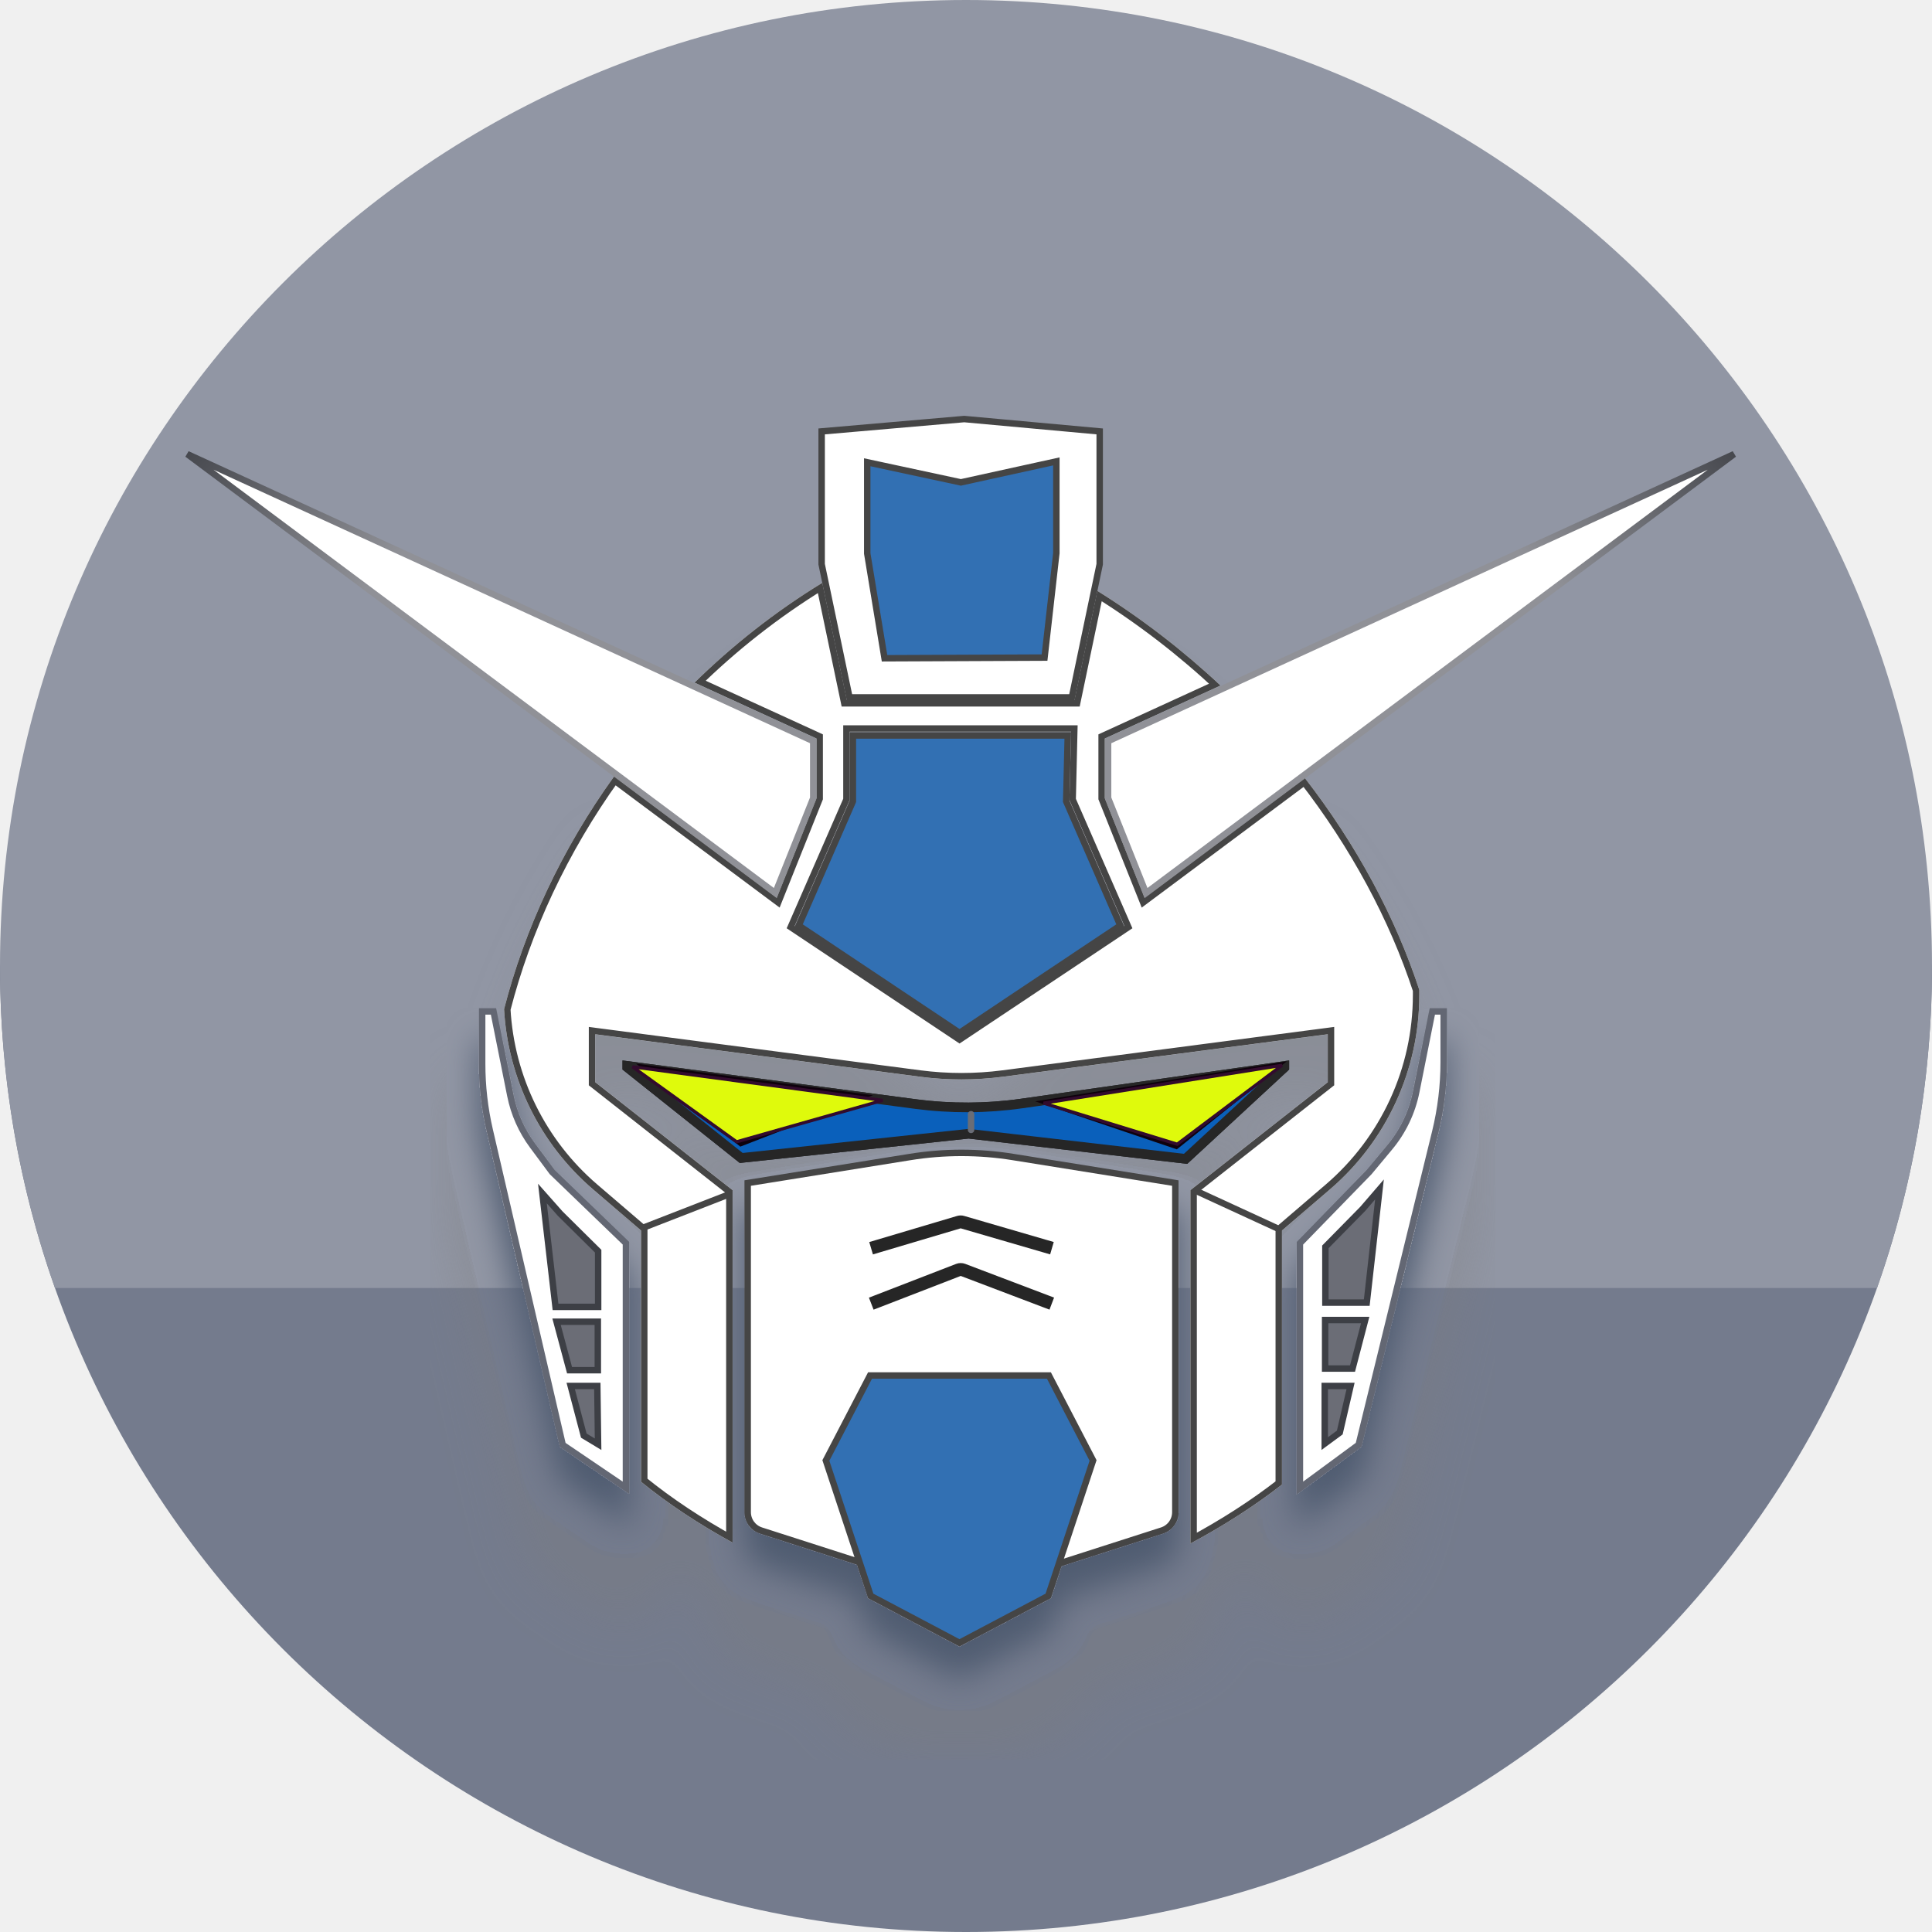
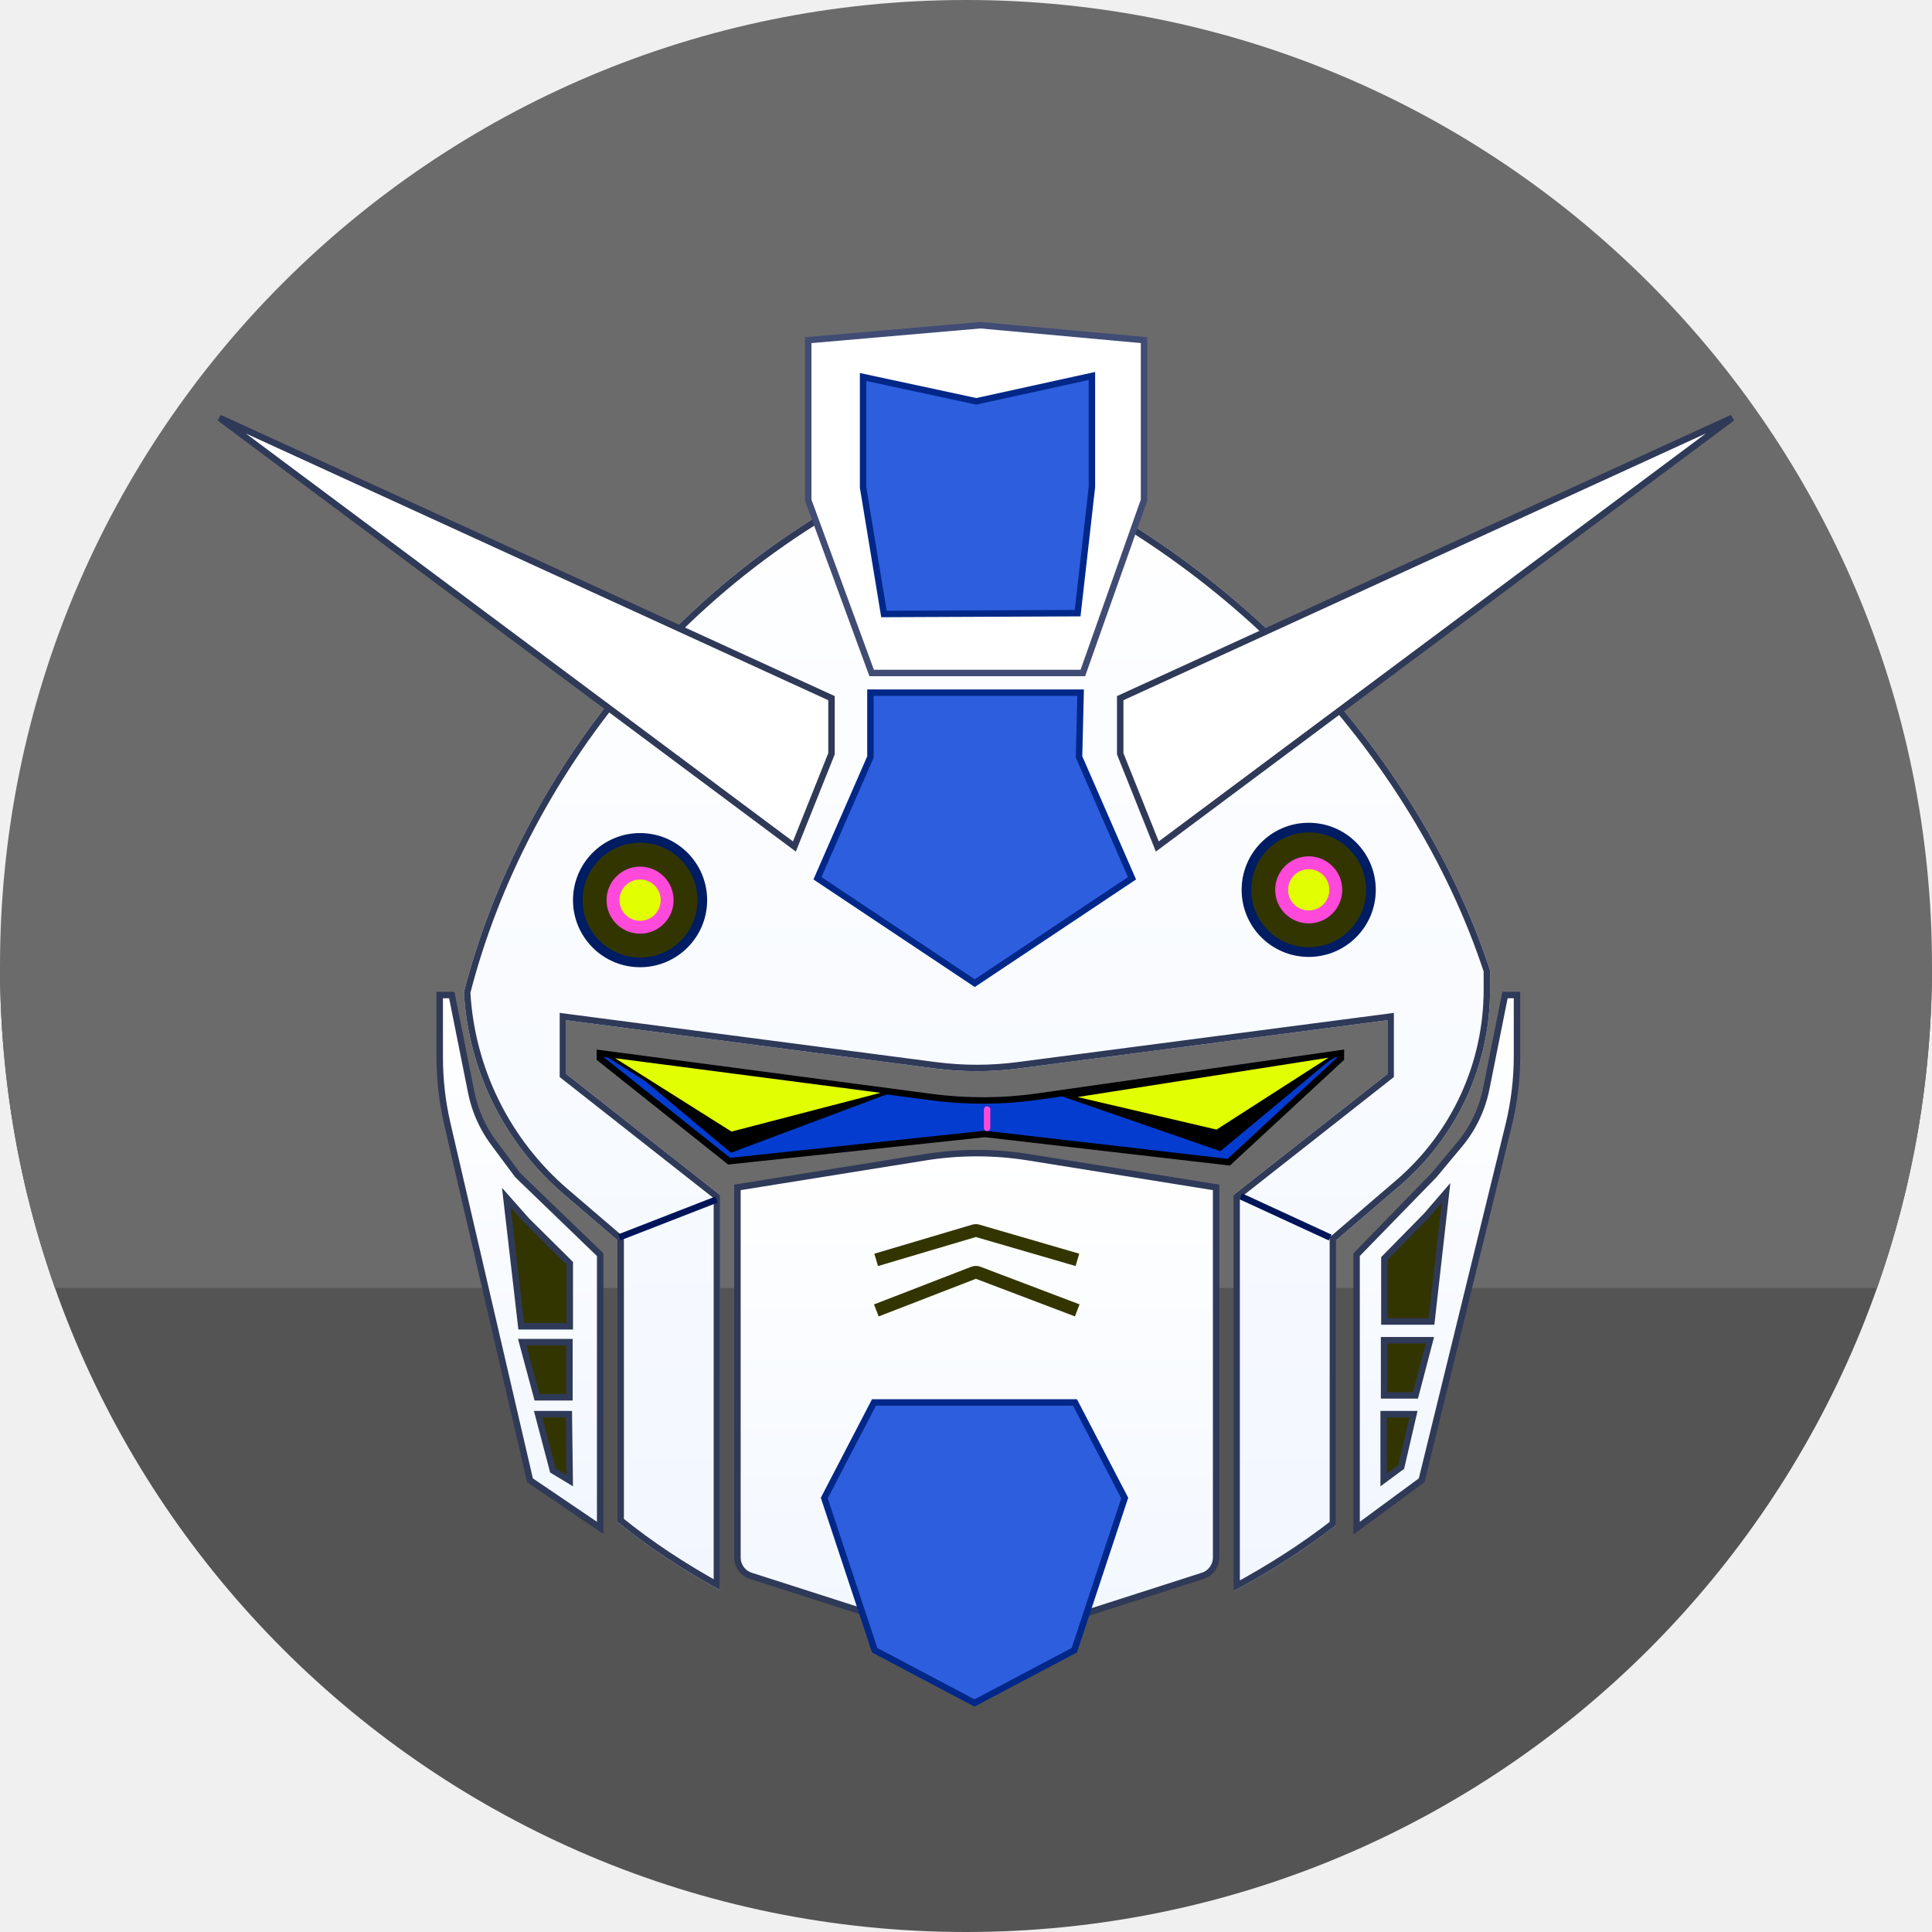
<svg xmlns="http://www.w3.org/2000/svg" width="60" height="60" viewBox="0 0 60 60" fill="none">
-   <g clip-path="url(#clip0_1900_2)">
-     <path fill-rule="evenodd" clip-rule="evenodd" d="M30 60C46.569 60 60 46.569 60 30H0C0 46.569 13.431 60 30 60Z" fill="#747B8D" />
-     <path fill-rule="evenodd" clip-rule="evenodd" d="M58.293 40C59.398 36.872 60 33.506 60 30C60 13.431 46.569 0 30 0C13.431 0 0 13.431 0 30C0 33.506 0.602 36.872 1.707 40H58.293Z" fill="#9196A4" />
-     <g filter="url(#filter0_d_1900_2)">
-       <g filter="url(#filter1_d_1900_2)">
-         <path d="M23.305 36.727L23.22 36.741V36.826V46.961C23.22 47.222 23.389 47.453 23.637 47.532L29.83 49.521L29.861 49.53L29.891 49.521L36.084 47.532C36.333 47.453 36.501 47.222 36.501 46.961V36.826V36.741L36.417 36.727L31.462 35.932C30.401 35.761 29.32 35.761 28.26 35.932L23.305 36.727Z" fill="white" stroke="#454545" stroke-width="0.2" />
-         <path d="M32.575 42.717L33.946 45.356L32.553 49.562L29.797 51.019L27.041 49.562L25.648 45.356L27.02 42.717L29.797 42.717L32.575 42.717Z" fill="#3270B3" stroke="#454545" stroke-width="0.2" />
-         <path d="M27.244 38.708L29.778 37.955C29.815 37.944 29.854 37.944 29.891 37.955L32.477 38.708" stroke="#262626" stroke-width="0.4" stroke-linecap="square" />
-         <path d="M27.244 40.414L29.763 39.439C29.809 39.421 29.86 39.421 29.906 39.438L32.477 40.414" stroke="#262626" stroke-width="0.4" stroke-linecap="square" />
-         <path d="M19.439 38.651V38.609L19.409 38.579L17.149 36.4L16.543 35.584C16.199 35.121 15.962 34.588 15.849 34.023L15.342 31.491L15.326 31.411H15.244H15.074H14.974V31.511V33.04C14.974 33.732 15.053 34.422 15.209 35.096L17.467 44.833L17.476 44.871L17.508 44.893L19.283 46.096L19.439 46.202V46.013V38.651Z" fill="white" stroke="#636773" stroke-width="0.2" />
-         <path d="M17.688 42.553L17.284 41.047H18.566V42.553H17.688Z" fill="#6B6D76" stroke="#3D3F45" stroke-width="0.2" />
-         <path d="M17.391 37.682L17.391 37.682L17.395 37.687L18 38.286L18.576 38.856V40.587H17.252L16.845 37.066L17.391 37.682Z" fill="#6B6D76" stroke="#3D3F45" stroke-width="0.2" />
-         <path d="M18.13 44.584L17.724 43.042H18.55L18.574 44.852L18.13 44.584Z" fill="#6B6D76" stroke="#3D3F45" stroke-width="0.2" />
-         <path d="M40.37 38.651V38.611L40.398 38.582L42.521 36.399L43.154 35.639C43.571 35.14 43.856 34.544 43.983 33.907L44.466 31.491L44.483 31.411H44.565H44.735H44.835V31.511V32.984C44.835 33.713 44.747 34.44 44.574 35.149L42.202 44.834L42.193 44.869L42.164 44.89L40.529 46.094L40.37 46.211V46.013V38.651Z" fill="white" stroke="#636773" stroke-width="0.2" />
-         <path d="M42.004 42.501L42.397 40.995H41.153V42.501H42.004Z" fill="#6B6D76" stroke="#3D3F45" stroke-width="0.2" />
-         <path d="M42.316 37.548L42.316 37.548L42.312 37.552L41.161 38.722V40.453H42.446L42.841 36.939L42.316 37.548Z" fill="#6B6D76" stroke="#3D3F45" stroke-width="0.2" />
-         <path d="M41.608 44.488L41.943 43.042H41.141V44.832L41.608 44.488Z" fill="#6B6D76" stroke="#3D3F45" stroke-width="0.2" />
-       </g>
-       <circle cx="20.56" cy="28.664" r="2.014" fill="#545B67" />
-       <circle cx="20.509" cy="28.613" r="0.882" fill="#FFEB3B" stroke="#1F1F1F" stroke-width="0.2" />
-       <circle cx="39.054" cy="28.508" r="1.858" fill="#545B67" />
-       <circle cx="39.054" cy="28.508" r="0.829" fill="#FFEB3B" stroke="#262626" stroke-width="0.2" />
-       <mask id="path-19-inside-1_1900_2" fill="white">
-         <path fill-rule="evenodd" clip-rule="evenodd" d="M21.568 21.2C22.741 20.049 24.066 19 25.538 18.099L26.301 21.742H33.368L34.078 18.349C35.471 19.217 36.75 20.209 37.905 21.29L34.312 22.935V24.786L35.546 27.87L40.522 24.161C42.13 26.234 43.337 28.486 44.078 30.742V30.903C44.078 33.223 43.064 35.428 41.302 36.938L39.813 38.215V45.527V46.105C38.968 46.763 38.02 47.373 36.969 47.936V36.962L41.235 33.608V32.12L31.157 33.438C30.296 33.551 29.424 33.551 28.563 33.438L18.486 32.12V33.608L22.751 36.962V47.908C21.693 47.328 20.745 46.699 19.908 46.019V45.526V38.214L18.418 36.937C16.768 35.522 15.774 33.498 15.654 31.341C16.289 28.867 17.439 26.378 19.075 24.107L24.123 27.87L25.356 24.786V22.935L21.568 21.2ZM33.263 22.724L29.799 22.724L26.387 22.724V24.847L24.681 28.755L29.799 32.167L34.918 28.755L33.212 24.847L33.263 22.724Z" />
-       </mask>
-       <path fill-rule="evenodd" clip-rule="evenodd" d="M21.568 21.2C22.741 20.049 24.066 19 25.538 18.099L26.301 21.742H33.368L34.078 18.349C35.471 19.217 36.75 20.209 37.905 21.29L34.312 22.935V24.786L35.546 27.87L40.522 24.161C42.13 26.234 43.337 28.486 44.078 30.742V30.903C44.078 33.223 43.064 35.428 41.302 36.938L39.813 38.215V45.527V46.105C38.968 46.763 38.02 47.373 36.969 47.936V36.962L41.235 33.608V32.12L31.157 33.438C30.296 33.551 29.424 33.551 28.563 33.438L18.486 32.12V33.608L22.751 36.962V47.908C21.693 47.328 20.745 46.699 19.908 46.019V45.526V38.214L18.418 36.937C16.768 35.522 15.774 33.498 15.654 31.341C16.289 28.867 17.439 26.378 19.075 24.107L24.123 27.87L25.356 24.786V22.935L21.568 21.2ZM33.263 22.724L29.799 22.724L26.387 22.724V24.847L24.681 28.755L29.799 32.167L34.918 28.755L33.212 24.847L33.263 22.724Z" fill="white" />
-       <path d="M25.538 18.099L25.734 18.058L25.676 17.78L25.434 17.928L25.538 18.099ZM21.568 21.2L21.428 21.058L21.221 21.261L21.485 21.382L21.568 21.2ZM26.301 21.742L26.105 21.783L26.138 21.942H26.301V21.742ZM33.368 21.742V21.942H33.531L33.564 21.783L33.368 21.742ZM34.078 18.349L34.184 18.18L33.941 18.028L33.883 18.308L34.078 18.349ZM37.905 21.29L37.988 21.472L38.259 21.348L38.041 21.144L37.905 21.29ZM34.312 22.935L34.229 22.753L34.112 22.807V22.935H34.312ZM34.312 24.786H34.112V24.824L34.127 24.86L34.312 24.786ZM35.546 27.87L35.361 27.945L35.457 28.186L35.666 28.03L35.546 27.87ZM40.522 24.161L40.68 24.038L40.559 23.883L40.402 24L40.522 24.161ZM44.078 30.742H44.278V30.71L44.268 30.679L44.078 30.742ZM41.302 36.938L41.433 37.09L41.433 37.09L41.302 36.938ZM39.813 38.215L39.683 38.063L39.613 38.123V38.215H39.813ZM39.813 46.105L39.936 46.263L40.013 46.203V46.105H39.813ZM36.969 47.936H36.769V48.27L37.064 48.112L36.969 47.936ZM36.969 36.962L36.846 36.805L36.769 36.865V36.962H36.969ZM41.235 33.608L41.358 33.765L41.435 33.705V33.608H41.235ZM41.235 32.12H41.435V31.892L41.209 31.922L41.235 32.12ZM31.157 33.438L31.131 33.24L31.131 33.24L31.157 33.438ZM28.563 33.438L28.537 33.636L28.537 33.636L28.563 33.438ZM18.486 32.12L18.512 31.922L18.286 31.892V32.12H18.486ZM18.486 33.608H18.286V33.705L18.362 33.765L18.486 33.608ZM22.751 36.962H22.951V36.865L22.875 36.805L22.751 36.962ZM22.751 47.908L22.655 48.083L22.951 48.246V47.908H22.751ZM19.908 46.019H19.708V46.114L19.782 46.174L19.908 46.019ZM19.908 38.214H20.108V38.121L20.038 38.062L19.908 38.214ZM18.418 36.937L18.288 37.089L18.288 37.089L18.418 36.937ZM15.654 31.341L15.46 31.291L15.453 31.321L15.455 31.352L15.654 31.341ZM19.075 24.107L19.194 23.946L19.031 23.825L18.912 23.99L19.075 24.107ZM24.123 27.87L24.003 28.03L24.212 28.186L24.308 27.945L24.123 27.87ZM25.356 24.786L25.542 24.86L25.556 24.824V24.786H25.356ZM25.356 22.935H25.556V22.807L25.44 22.753L25.356 22.935ZM29.799 22.724L29.799 22.924L29.799 22.924L29.799 22.724ZM33.263 22.724L33.462 22.729L33.467 22.524L33.263 22.524L33.263 22.724ZM26.387 22.724L26.387 22.524L26.187 22.524V22.724H26.387ZM26.387 24.847L26.57 24.927L26.587 24.889V24.847H26.387ZM24.681 28.755L24.498 28.675L24.431 28.828L24.57 28.921L24.681 28.755ZM29.799 32.167L29.689 32.334L29.799 32.408L29.91 32.334L29.799 32.167ZM34.918 28.755L35.029 28.921L35.168 28.828L35.101 28.675L34.918 28.755ZM33.212 24.847L33.012 24.842L33.011 24.886L33.029 24.927L33.212 24.847ZM25.434 17.928C23.948 18.838 22.611 19.896 21.428 21.058L21.708 21.343C22.87 20.201 24.183 19.163 25.642 18.269L25.434 17.928ZM26.496 21.701L25.734 18.058L25.342 18.14L26.105 21.783L26.496 21.701ZM33.368 21.542H26.301V21.942H33.368V21.542ZM33.883 18.308L33.172 21.701L33.564 21.783L34.274 18.39L33.883 18.308ZM38.041 21.144C36.878 20.054 35.588 19.054 34.184 18.18L33.972 18.519C35.353 19.379 36.623 20.363 37.768 21.436L38.041 21.144ZM34.396 23.117L37.988 21.472L37.821 21.108L34.229 22.753L34.396 23.117ZM34.513 24.786V22.935H34.112V24.786H34.513ZM35.732 27.796L34.498 24.712L34.127 24.86L35.361 27.945L35.732 27.796ZM40.402 24L35.427 27.71L35.666 28.03L40.641 24.321L40.402 24ZM44.268 30.679C43.52 28.401 42.301 26.128 40.68 24.038L40.364 24.283C41.959 26.34 43.155 28.572 43.888 30.804L44.268 30.679ZM44.278 30.903V30.742H43.878V30.903H44.278ZM41.433 37.09C43.239 35.542 44.278 33.282 44.278 30.903H43.878C43.878 33.165 42.89 35.314 41.172 36.786L41.433 37.09ZM39.943 38.367L41.433 37.09L41.172 36.786L39.683 38.063L39.943 38.367ZM40.013 45.527V38.215H39.613V45.527H40.013ZM40.013 46.105V45.527H39.613V46.105H40.013ZM37.064 48.112C38.123 47.545 39.081 46.929 39.936 46.263L39.69 45.947C38.855 46.598 37.917 47.202 36.875 47.76L37.064 48.112ZM36.769 36.962V47.936H37.169V36.962H36.769ZM41.111 33.45L36.846 36.805L37.093 37.119L41.358 33.765L41.111 33.45ZM41.035 32.12V33.608H41.435V32.12H41.035ZM31.183 33.636L41.261 32.318L41.209 31.922L31.131 33.24L31.183 33.636ZM28.537 33.636C29.416 33.751 30.305 33.751 31.183 33.636L31.131 33.24C30.287 33.35 29.433 33.35 28.589 33.24L28.537 33.636ZM18.46 32.318L28.537 33.636L28.589 33.24L18.512 31.922L18.46 32.318ZM18.686 33.608V32.12H18.286V33.608H18.686ZM22.875 36.805L18.609 33.45L18.362 33.765L22.628 37.119L22.875 36.805ZM22.951 47.908V36.962H22.551V47.908H22.951ZM19.782 46.174C20.629 46.863 21.587 47.499 22.655 48.083L22.847 47.733C21.798 47.158 20.861 46.535 20.034 45.864L19.782 46.174ZM19.708 45.526V46.019H20.108V45.526H19.708ZM19.708 38.214V45.526H20.108V38.214H19.708ZM18.288 37.089L19.777 38.365L20.038 38.062L18.548 36.785L18.288 37.089ZM15.455 31.352C15.577 33.564 16.596 35.639 18.288 37.089L18.548 36.785C16.939 35.406 15.97 33.433 15.854 31.33L15.455 31.352ZM18.912 23.99C17.262 26.281 16.102 28.793 15.46 31.291L15.848 31.391C16.477 28.942 17.616 26.475 19.237 24.223L18.912 23.99ZM24.242 27.71L19.194 23.946L18.955 24.267L24.003 28.03L24.242 27.71ZM25.171 24.712L23.937 27.796L24.308 27.945L25.542 24.86L25.171 24.712ZM25.156 22.935V24.786H25.556V22.935H25.156ZM21.485 21.382L25.273 23.117L25.44 22.753L21.651 21.019L21.485 21.382ZM29.799 22.924L33.263 22.924L33.263 22.524L29.799 22.524L29.799 22.924ZM26.387 22.924L29.799 22.924L29.799 22.524L26.387 22.524L26.387 22.924ZM26.587 24.847V22.724H26.187V24.847H26.587ZM24.864 28.835L26.57 24.927L26.204 24.767L24.498 28.675L24.864 28.835ZM29.91 32.001L24.792 28.589L24.57 28.921L29.689 32.334L29.91 32.001ZM34.807 28.589L29.689 32.001L29.91 32.334L35.029 28.921L34.807 28.589ZM33.029 24.927L34.735 28.835L35.101 28.675L33.395 24.767L33.029 24.927ZM33.063 22.719L33.012 24.842L33.412 24.852L33.462 22.729L33.063 22.719Z" fill="#454545" mask="url(#path-19-inside-1_1900_2)" />
-       <path d="M30.095 35.26L30.083 35.259L30.072 35.26L23.004 36.014L19.431 33.169V33.047L28.433 34.237C29.528 34.382 30.638 34.376 31.731 34.22L39.936 33.048L39.936 33.173L36.837 36.041L30.095 35.26Z" fill="#1B58F5" stroke="#262626" stroke-width="0.2" />
-       <path d="M19.75 33.031L27.112 34.012L22.991 35.61L19.75 33.031Z" fill="#262626" />
-       <path d="M39.962 32.961L32.147 34.203L36.548 35.694L39.962 32.961Z" fill="#262626" />
-       <path d="M22.875 35.439L19.644 33.11L27.411 34.152L22.875 35.439Z" fill="#FFEB3B" stroke="black" stroke-width="0.1" />
-       <path d="M36.559 35.534L39.814 33.084L32.411 34.26L36.559 35.534Z" fill="#FFEB3B" stroke="black" stroke-width="0.1" />
-       <line x1="30.157" y1="34.603" x2="30.157" y2="35.09" stroke="#5C5C5C" stroke-width="0.2" stroke-linecap="round" />
-       <path d="M20.044 38.101L22.568 37.119" stroke="#454545" stroke-width="0.2" stroke-linecap="square" />
-       <path d="M39.569 38.101L37.254 37.035" stroke="#454545" stroke-width="0.2" stroke-linecap="square" />
-     </g>
-     <path d="M30.1 35.211L30.084 35.209L30.067 35.21L23.019 35.962L19.481 33.144V33.103L28.427 34.286C29.526 34.432 30.64 34.426 31.738 34.269L39.886 33.105L39.886 33.151L36.82 35.989L30.1 35.211Z" fill="#0A60BB" stroke="#262626" stroke-width="0.3" />
-     <path d="M19.75 33.031L27.112 34.012L22.991 35.61L19.75 33.031Z" fill="#0E010C" />
-     <path d="M39.962 32.961L32.147 34.203L36.548 35.694L39.962 32.961Z" fill="#0E010C" />
-     <path d="M22.875 35.46L19.644 33.131L27.411 34.173L22.875 35.46Z" fill="#DFFA0C" stroke="#320B2D" stroke-width="0.1" />
-     <path d="M36.559 35.534L39.814 33.084L32.411 34.26L36.559 35.534Z" fill="#DFFA0C" stroke="#320B2D" stroke-width="0.1" />
-     <line x1="30.157" y1="34.603" x2="30.157" y2="35.09" stroke="#6A6D76" stroke-width="0.2" stroke-linecap="round" />
-     <path d="M26.487 22.841L29.799 22.841L33.16 22.841L33.112 24.864L33.111 24.886L33.12 24.907L34.793 28.743L29.799 32.076L24.806 28.743L26.479 24.907L26.487 24.887V24.867V22.841Z" fill="#3270B3" stroke="#454545" stroke-width="0.2" />
-     <path d="M25.256 24.786L24.078 27.735L5.816 14.103L25.256 23.017L25.256 24.786Z" fill="white" stroke="url(#paint0_linear_1900_2)" stroke-width="0.2" />
-     <path d="M34.413 24.786L35.591 27.735L53.853 14.103L34.413 23.017L34.413 24.786Z" fill="white" stroke="url(#paint1_linear_1900_2)" stroke-width="0.2" />
-     <path d="M34.152 17.522L33.287 21.659H26.382L25.517 17.522V13.398L29.945 13.014L34.152 13.398V17.522Z" fill="white" stroke="#454545" stroke-width="0.2" />
-     <path d="M26.933 17.19L26.933 14.356L29.819 14.976L29.841 14.981L29.862 14.976L32.806 14.329L32.806 17.18L32.439 20.422L27.47 20.443L26.933 17.19Z" fill="#3270B3" stroke="#454545" stroke-width="0.2" stroke-linecap="round" />
+   <g clip-path="url(#clip0_406_2)">
+     <path fill-rule="evenodd" clip-rule="evenodd" d="M30 60C46.569 60 60 46.569 60 30H0C0 46.569 13.431 60 30 60Z" fill="#545454" />
+     <path fill-rule="evenodd" clip-rule="evenodd" d="M58.293 40C59.398 36.872 60 33.506 60 30C60 13.431 46.569 0 30 0C13.431 0 0 13.431 0 30C0 33.506 0.602 36.872 1.707 40H58.293Z" fill="#6B6B6B" />
+     <mask id="path-3-inside-1_406_2" fill="white">
+       <path fill-rule="evenodd" clip-rule="evenodd" d="M46.276 30.139V30.319V30.739C46.276 33.075 45.255 35.293 43.482 36.813L41.494 38.518V46.716V47.364C40.547 48.102 39.483 48.786 38.305 49.417V37.113L43.088 33.352V31.684L31.631 33.183C30.771 33.295 29.899 33.295 29.038 33.183L17.582 31.684V33.352L22.364 37.113V49.386C21.177 48.736 20.115 48.03 19.176 47.268V46.715V38.516L17.506 37.085C15.655 35.499 14.541 33.23 14.407 30.811C16.184 23.89 21.552 16.862 30.015 13.784C38.204 16.762 44.075 23.44 46.276 30.139Z" />
+     </mask>
+     <path fill-rule="evenodd" clip-rule="evenodd" d="M46.276 30.139V30.319V30.739C46.276 33.075 45.255 35.293 43.482 36.813L41.494 38.518V46.716V47.364C40.547 48.102 39.483 48.786 38.305 49.417V37.113L43.088 33.352V31.684L31.631 33.183C30.771 33.295 29.899 33.295 29.038 33.183L17.582 31.684V33.352L22.364 37.113V49.386C21.177 48.736 20.115 48.03 19.176 47.268V46.715V38.516L17.506 37.085C15.655 35.499 14.541 33.23 14.407 30.811C16.184 23.89 21.552 16.862 30.015 13.784C38.204 16.762 44.075 23.44 46.276 30.139Z" fill="url(#paint0_linear_406_2)" />
+     <path d="M46.276 30.139H46.476V30.107L46.466 30.076L46.276 30.139ZM43.482 36.813L43.612 36.965L43.612 36.965L43.482 36.813ZM41.494 38.518L41.363 38.366L41.294 38.426V38.518H41.494ZM41.494 47.364L41.617 47.522L41.694 47.462V47.364H41.494ZM38.305 49.417H38.105V49.751L38.4 49.593L38.305 49.417ZM38.305 37.113L38.182 36.956L38.105 37.016V37.113H38.305ZM43.088 33.352L43.211 33.509L43.288 33.449V33.352H43.088ZM43.088 31.684H43.288V31.456L43.062 31.486L43.088 31.684ZM31.631 33.183L31.605 32.984L31.605 32.984L31.631 33.183ZM29.038 33.183L29.064 32.984L29.064 32.984L29.038 33.183ZM17.582 31.684L17.608 31.486L17.382 31.456V31.684H17.582ZM17.582 33.352H17.382V33.449L17.458 33.509L17.582 33.352ZM22.364 37.113H22.564V37.016L22.488 36.956L22.364 37.113ZM22.364 49.386L22.268 49.561L22.564 49.723V49.386H22.364ZM19.176 47.268H18.976V47.363L19.05 47.423L19.176 47.268ZM19.176 38.516H19.376V38.424L19.306 38.364L19.176 38.516ZM17.506 37.085L17.376 37.237L17.376 37.237L17.506 37.085ZM14.407 30.811L14.213 30.761L14.206 30.791L14.207 30.822L14.407 30.811ZM30.015 13.784L30.084 13.596L30.015 13.572L29.947 13.596L30.015 13.784ZM46.076 30.139V30.319H46.476V30.139H46.076ZM46.076 30.319V30.739H46.476V30.319H46.076ZM46.076 30.739C46.076 33.016 45.081 35.179 43.352 36.661L43.612 36.965C45.43 35.407 46.476 33.133 46.476 30.739H46.076ZM43.352 36.661L41.363 38.366L41.624 38.67L43.612 36.965L43.352 36.661ZM41.294 38.518V46.716H41.694V38.518H41.294ZM41.294 46.716V47.364H41.694V46.716H41.294ZM41.371 47.206C40.434 47.937 39.38 48.614 38.211 49.241L38.4 49.593C39.587 48.958 40.659 48.268 41.617 47.522L41.371 47.206ZM38.505 49.417V37.113H38.105V49.417H38.505ZM38.429 37.27L43.211 33.509L42.964 33.195L38.182 36.956L38.429 37.27ZM43.288 33.352V31.684H42.888V33.352H43.288ZM43.062 31.486L31.605 32.984L31.657 33.381L43.114 31.883L43.062 31.486ZM31.605 32.984C30.762 33.095 29.907 33.095 29.064 32.984L29.012 33.381C29.89 33.496 30.779 33.496 31.657 33.381L31.605 32.984ZM29.064 32.984L17.608 31.486L17.556 31.883L29.012 33.381L29.064 32.984ZM17.382 31.684V33.352H17.782V31.684H17.382ZM17.458 33.509L22.24 37.27L22.488 36.956L17.705 33.195L17.458 33.509ZM22.164 37.113V49.386H22.564V37.113H22.164ZM22.46 49.21C21.283 48.565 20.23 47.867 19.302 47.112L19.05 47.423C19.999 48.194 21.072 48.906 22.268 49.561L22.46 49.21ZM19.376 47.268V46.715H18.976V47.268H19.376ZM19.376 46.715V38.516H18.976V46.715H19.376ZM19.306 38.364L17.636 36.933L17.376 37.237L19.046 38.668L19.306 38.364ZM17.636 36.933C15.827 35.383 14.738 33.164 14.607 30.8L14.207 30.822C14.344 33.295 15.484 35.615 17.376 37.237L17.636 36.933ZM14.601 30.86C16.363 23.998 21.688 17.025 30.084 13.972L29.947 13.596C21.417 16.698 16.005 23.782 14.213 30.761L14.601 30.86ZM29.947 13.972C38.077 16.929 43.904 23.559 46.086 30.201L46.466 30.076C44.247 23.32 38.331 16.596 30.084 13.596L29.947 13.972Z" fill="#2F3958" mask="url(#path-3-inside-1_406_2)" />
+     <path d="M22.986 36.862L22.902 36.875V36.961V48.368C22.902 48.629 23.07 48.86 23.319 48.939L30.305 51.182L30.335 51.192L30.366 51.182L37.352 48.939C37.6 48.86 37.768 48.629 37.768 48.368V36.961V36.875L37.684 36.862L31.936 35.939C30.876 35.769 29.795 35.769 28.734 35.939L22.986 36.862Z" fill="url(#paint1_linear_406_2)" stroke="#2F3958" stroke-width="0.2" />
+     <path d="M33.385 43.554L34.929 46.523L33.364 51.249L30.264 52.887L27.164 51.249L25.599 46.523L27.142 43.554L30.264 43.554L33.385 43.554Z" fill="#2D5EDE" stroke="#012788" stroke-width="0.2" />
+     <path d="M27.402 39.07L30.249 38.225C30.286 38.214 30.325 38.214 30.362 38.225L33.268 39.07" stroke="#333501" stroke-width="0.4" stroke-linecap="square" />
+     <path d="M27.402 40.624L30.234 39.528C30.28 39.51 30.331 39.51 30.377 39.527L33.268 40.624" stroke="#333501" stroke-width="0.4" stroke-linecap="square" />
+     <path d="M18.639 39.007V38.965L18.608 38.935L16.074 36.491L15.329 35.488C14.985 35.025 14.748 34.492 14.635 33.927L14.046 30.981L14.03 30.901H13.947H13.756H13.656V31.001V32.84C13.656 33.532 13.735 34.222 13.891 34.896L16.451 45.935L16.46 45.973L16.493 45.995L18.483 47.344L18.639 47.45V47.261V39.007Z" fill="url(#paint2_linear_406_2)" stroke="#2F3958" stroke-width="0.2" />
+     <path d="M16.678 43.394L16.218 41.681H17.684V43.394H16.678Z" fill="#333501" stroke="#2F3958" stroke-width="0.2" />
+     <path d="M16.363 37.912L16.363 37.912L16.368 37.917L17.046 38.589L17.695 39.232V41.189H16.188L15.726 37.193L16.363 37.912Z" fill="#333501" stroke="#2F3958" stroke-width="0.2" />
+     <path d="M17.172 45.666L16.711 43.918H17.666L17.692 45.98L17.172 45.666Z" fill="#333501" stroke="#2F3958" stroke-width="0.2" />
+     <path d="M42.13 39.007V38.967L42.158 38.937L44.539 36.49L45.328 35.543C45.745 35.044 46.029 34.448 46.157 33.811L46.723 30.981L46.739 30.901H46.821H47.012H47.112V31.001V32.784C47.112 33.514 47.025 34.241 46.851 34.949L44.16 45.936L44.151 45.971L44.122 45.993L42.289 47.342L42.13 47.459V47.261V39.007Z" fill="url(#paint3_linear_406_2)" stroke="#2F3958" stroke-width="0.2" />
+     <path d="M43.959 43.335L44.407 41.622H42.984V43.335H43.959Z" fill="#333501" stroke="#2F3958" stroke-width="0.2" />
+     <path d="M44.291 37.762L44.291 37.762L44.286 37.766L42.993 39.082V41.04H44.456L44.906 37.05L44.291 37.762Z" fill="#333501" stroke="#2F3958" stroke-width="0.2" />
+     <path d="M43.517 45.558L43.897 43.918H42.971V45.961L43.517 45.558Z" fill="#333501" stroke="#2F3958" stroke-width="0.2" />
+     <circle cx="40.643" cy="27.635" r="1.933" fill="#333501" stroke="#001C63" stroke-width="0.3" />
+     <circle cx="40.643" cy="27.635" r="0.841" fill="#E1FF00" stroke="#FF49DB" stroke-width="0.4" />
+     <circle cx="19.878" cy="27.955" r="1.933" fill="#333501" stroke="#001C63" stroke-width="0.3" />
+     <circle cx="19.878" cy="27.955" r="0.841" fill="#E1FF00" stroke="#FF49DB" stroke-width="0.4" />
+     <path d="M27.032 21.511L30.272 21.511L33.559 21.511L33.511 23.486L33.511 23.508L33.52 23.528L35.156 27.276L30.272 30.533L25.387 27.276L27.024 23.528L27.032 23.509V23.488V21.511Z" fill="#2D5EDE" stroke="#012788" stroke-width="0.2" />
+     <path d="M25.823 23.409L24.671 26.289L6.816 12.977L25.823 21.682L25.823 23.409Z" fill="white" stroke="#2F3958" stroke-width="0.2" />
+     <path d="M34.789 23.409L35.941 26.289L53.795 12.977L34.789 21.682L34.789 23.409Z" fill="white" stroke="#2F3958" stroke-width="0.2" />
+     <path d="M35.529 15.533L33.629 20.9H27.07L25.1 15.533V10.564L30.447 10.1L35.529 10.563V15.533Z" fill="white" stroke="#404C74" stroke-width="0.2" />
+     <path d="M26.804 15.139L26.804 11.708L30.299 12.459L30.321 12.464L30.342 12.459L33.91 11.676L33.91 15.129L33.467 19.042L27.452 19.068L26.804 15.139Z" fill="#2D5EDE" stroke="#012788" stroke-width="0.2" stroke-linecap="round" />
+     <path d="M30.596 35.217L30.585 35.216L30.574 35.217L22.644 36.062L18.63 32.866V32.709L28.935 34.072C30.03 34.217 31.139 34.211 32.233 34.055L41.644 32.71L41.643 32.87L38.161 36.093L30.596 35.217Z" fill="#033CCF" stroke="black" stroke-width="0.2" />
+     <path d="M18.999 32.705L27.5 34L22.7 35.8L18.999 32.705Z" fill="black" />
+     <path d="M41.661 32.627L32.899 34.019L37.9 35.75L41.661 32.627Z" fill="black" />
+     <path d="M22.708 35.196L18.885 32.785L27.606 33.922L22.708 35.196Z" fill="#E1FF00" stroke="black" stroke-width="0.1" />
+     <path d="M37.79 35.134L41.483 32.761L33.205 34.06L37.79 35.134Z" fill="#E1FF00" stroke="black" stroke-width="0.1" />
+     <line x1="30.655" y1="34.456" x2="30.655" y2="35.027" stroke="#FF49DB" stroke-width="0.2" stroke-linecap="round" />
+     <path d="M19.328 38.391L22.159 37.289" stroke="#001459" stroke-width="0.2" stroke-linecap="square" />
+     <path d="M41.219 38.391L38.625 37.195" stroke="#001459" stroke-width="0.2" stroke-linecap="square" />
  </g>
  <defs>
-     <filter id="filter0_d_1900_2" x="13.374" y="18.099" width="33.061" height="36.533" filterUnits="userSpaceOnUse" color-interpolation-filters="sRGB">
-       <feFlood flood-opacity="0" result="BackgroundImageFix" />
-       <feColorMatrix in="SourceAlpha" type="matrix" values="0 0 0 0 0 0 0 0 0 0 0 0 0 0 0 0 0 0 127 0" result="hardAlpha" />
-       <feOffset dy="2" />
-       <feGaussianBlur stdDeviation="0.75" />
-       <feComposite in2="hardAlpha" operator="out" />
-       <feColorMatrix type="matrix" values="0 0 0 0 0.483 0 0 0 0 0.483 0 0 0 0 0.483 0 0 0 0.3 0" />
-       <feBlend mode="normal" in2="BackgroundImageFix" result="effect1_dropShadow_1900_2" />
-       <feBlend mode="normal" in="SourceGraphic" in2="effect1_dropShadow_1900_2" result="shape" />
-     </filter>
-     <filter id="filter1_d_1900_2" x="13.874" y="31.311" width="32.061" height="21.821" filterUnits="userSpaceOnUse" color-interpolation-filters="sRGB">
-       <feFlood flood-opacity="0" result="BackgroundImageFix" />
-       <feColorMatrix in="SourceAlpha" type="matrix" values="0 0 0 0 0 0 0 0 0 0 0 0 0 0 0 0 0 0 127 0" result="hardAlpha" />
-       <feOffset dy="1" />
-       <feGaussianBlur stdDeviation="0.5" />
-       <feComposite in2="hardAlpha" operator="out" />
-       <feColorMatrix type="matrix" values="0 0 0 0 0.311 0 0 0 0 0.36 0 0 0 0 0.442 0 0 0 1 0" />
-       <feBlend mode="normal" in2="BackgroundImageFix" result="effect1_dropShadow_1900_2" />
-       <feBlend mode="normal" in="SourceGraphic" in2="effect1_dropShadow_1900_2" result="shape" />
-     </filter>
-     <linearGradient id="paint0_linear_1900_2" x1="7.866" y1="10.81" x2="24.373" y2="27.648" gradientUnits="userSpaceOnUse">
-       <stop stop-color="#3D3F45" />
-       <stop offset="0.33" stop-color="#909197" />
+     <linearGradient id="paint0_linear_406_2" x1="30.341" y1="13.784" x2="30.341" y2="49.417" gradientUnits="userSpaceOnUse">
+       <stop stop-color="white" />
+       <stop offset="1" stop-color="#F2F7FF" />
    </linearGradient>
-     <linearGradient id="paint1_linear_1900_2" x1="51.803" y1="10.81" x2="35.296" y2="27.648" gradientUnits="userSpaceOnUse">
-       <stop stop-color="#3D3F45" />
-       <stop offset="0.33" stop-color="#909197" />
+     <linearGradient id="paint1_linear_406_2" x1="30.335" y1="35.783" x2="30.335" y2="51.087" gradientUnits="userSpaceOnUse">
+       <stop stop-color="white" />
+       <stop offset="1" stop-color="#F2F7FF" />
    </linearGradient>
-     <clipPath id="clip0_1900_2">
+     <linearGradient id="paint2_linear_406_2" x1="16.147" y1="31.001" x2="16.147" y2="47.261" gradientUnits="userSpaceOnUse">
+       <stop stop-color="white" />
+       <stop offset="1" stop-color="#F2F7FF" />
+     </linearGradient>
+     <linearGradient id="paint3_linear_406_2" x1="44.621" y1="31.001" x2="44.621" y2="47.261" gradientUnits="userSpaceOnUse">
+       <stop stop-color="white" />
+       <stop offset="1" stop-color="#F2F7FF" />
+     </linearGradient>
+     <clipPath id="clip0_406_2">
      <rect width="60" height="60" fill="white" />
    </clipPath>
  </defs>
</svg>
